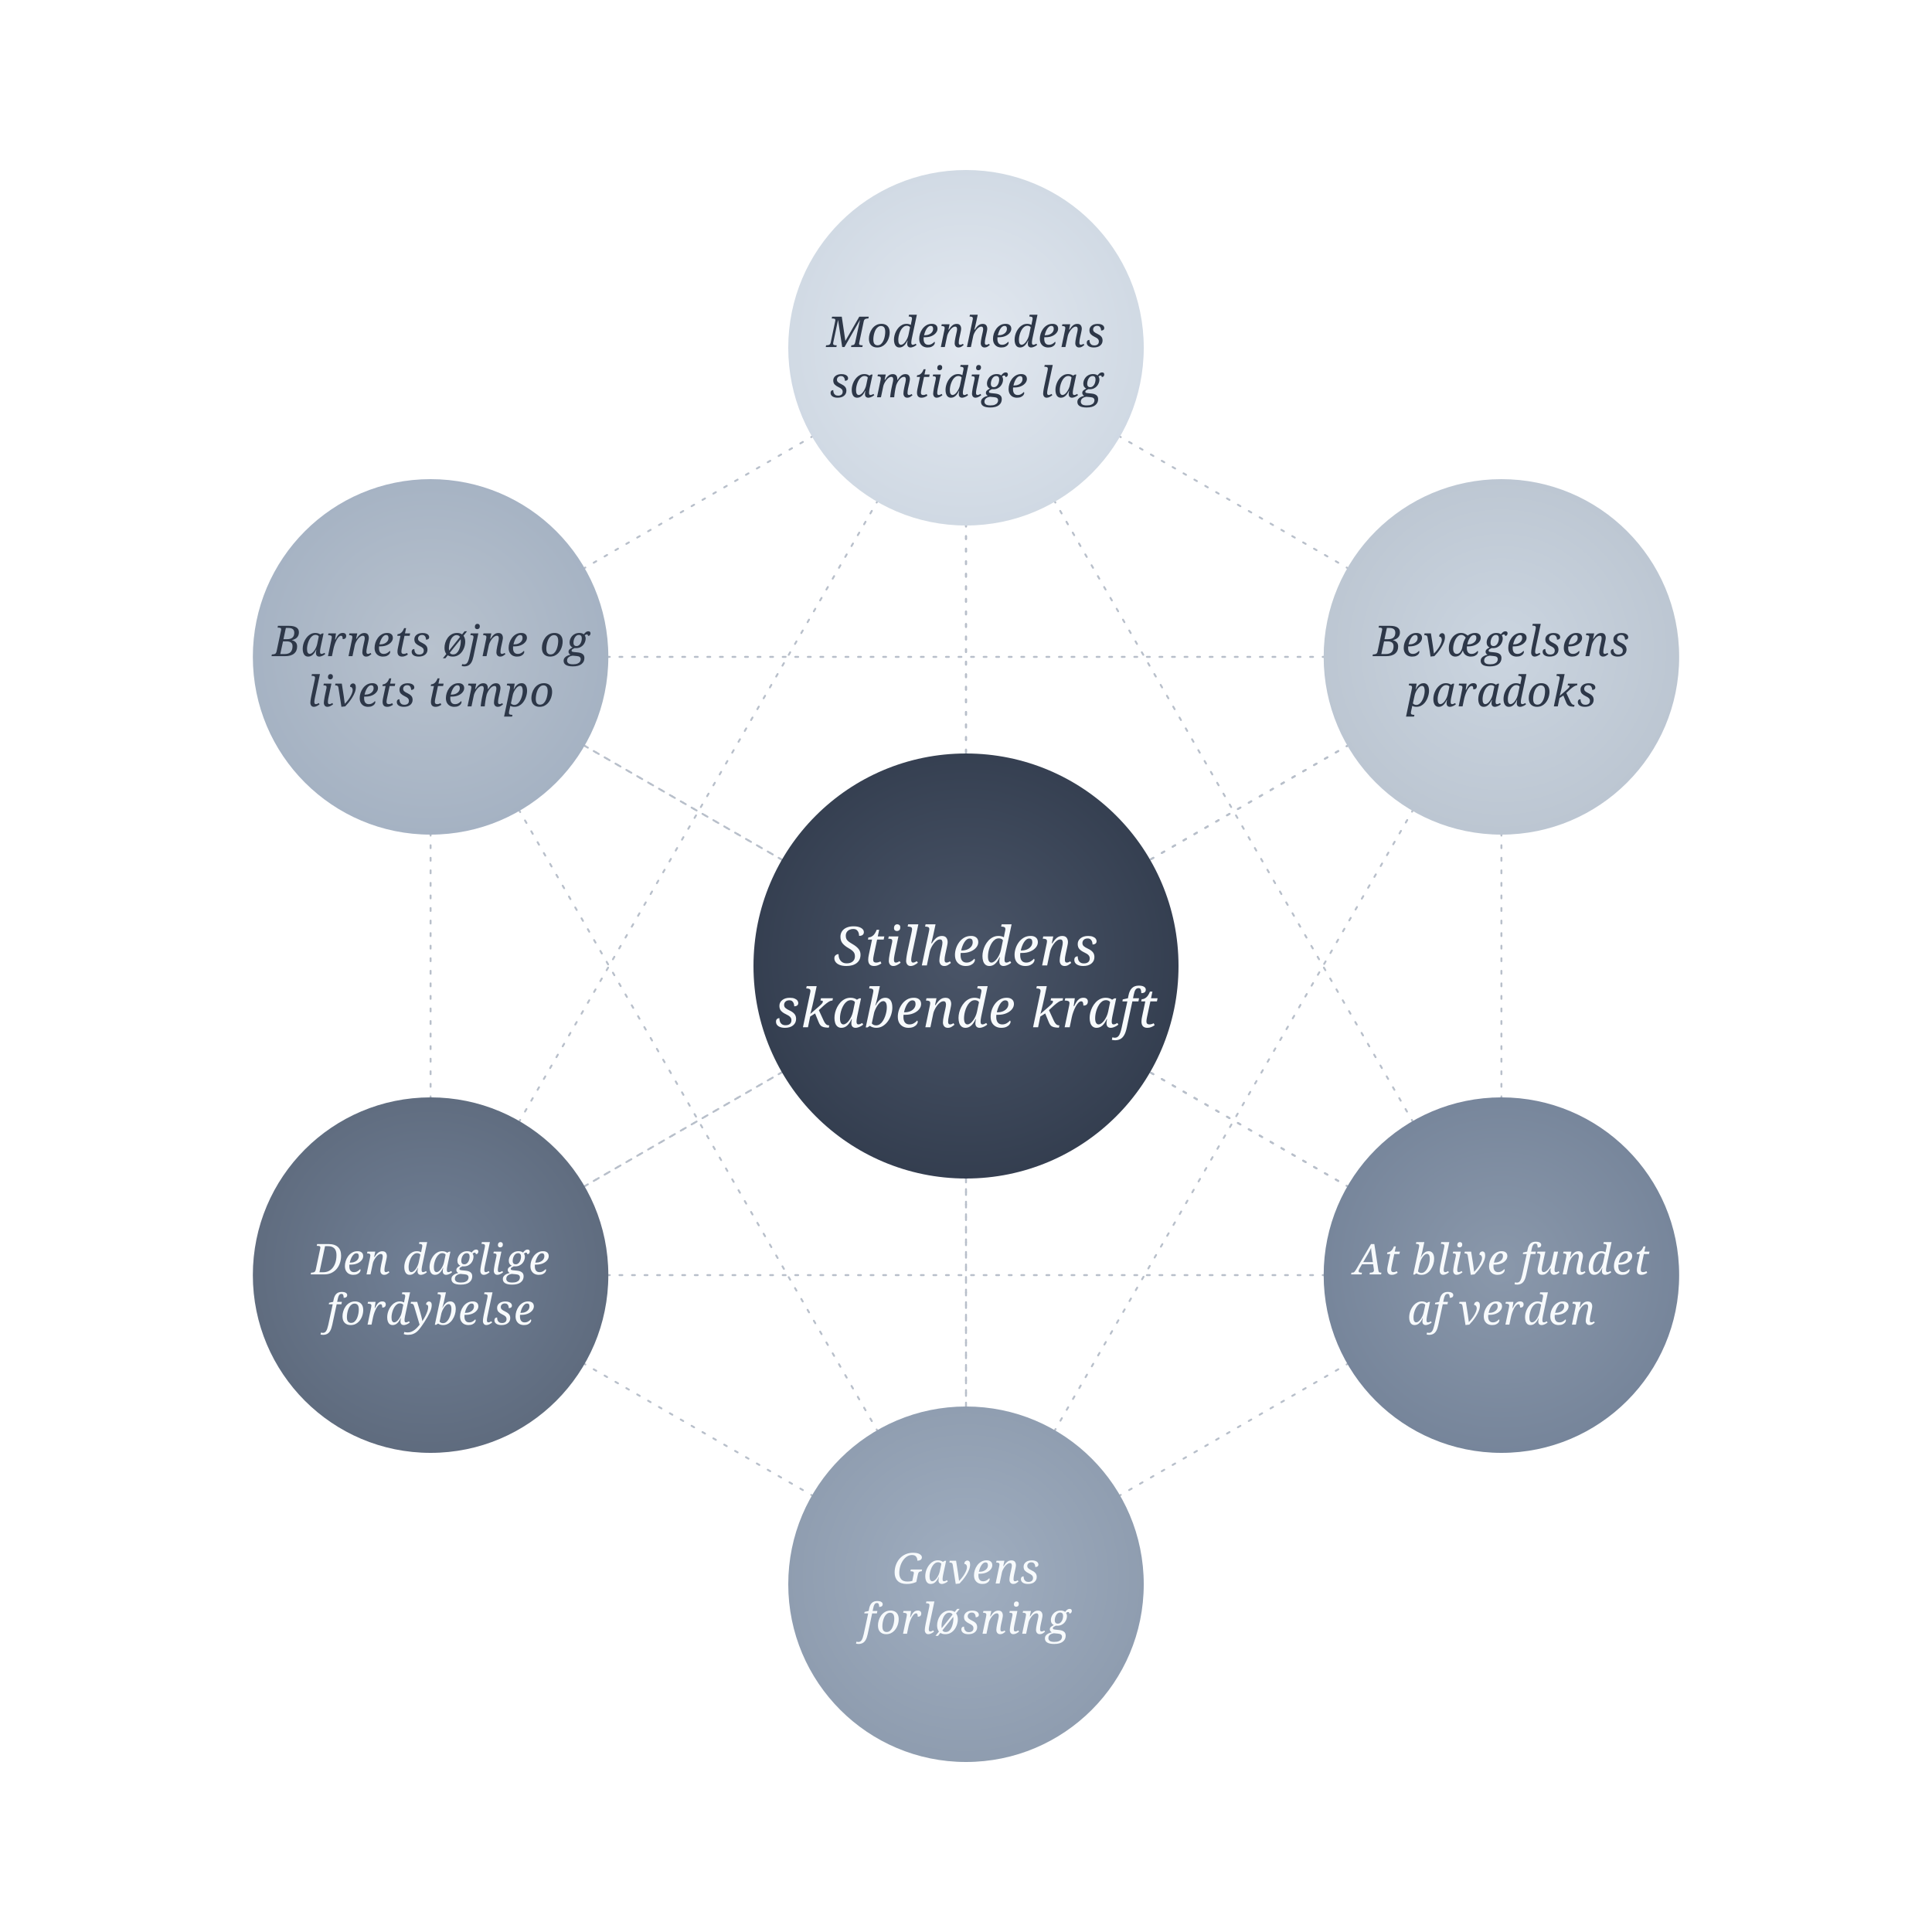
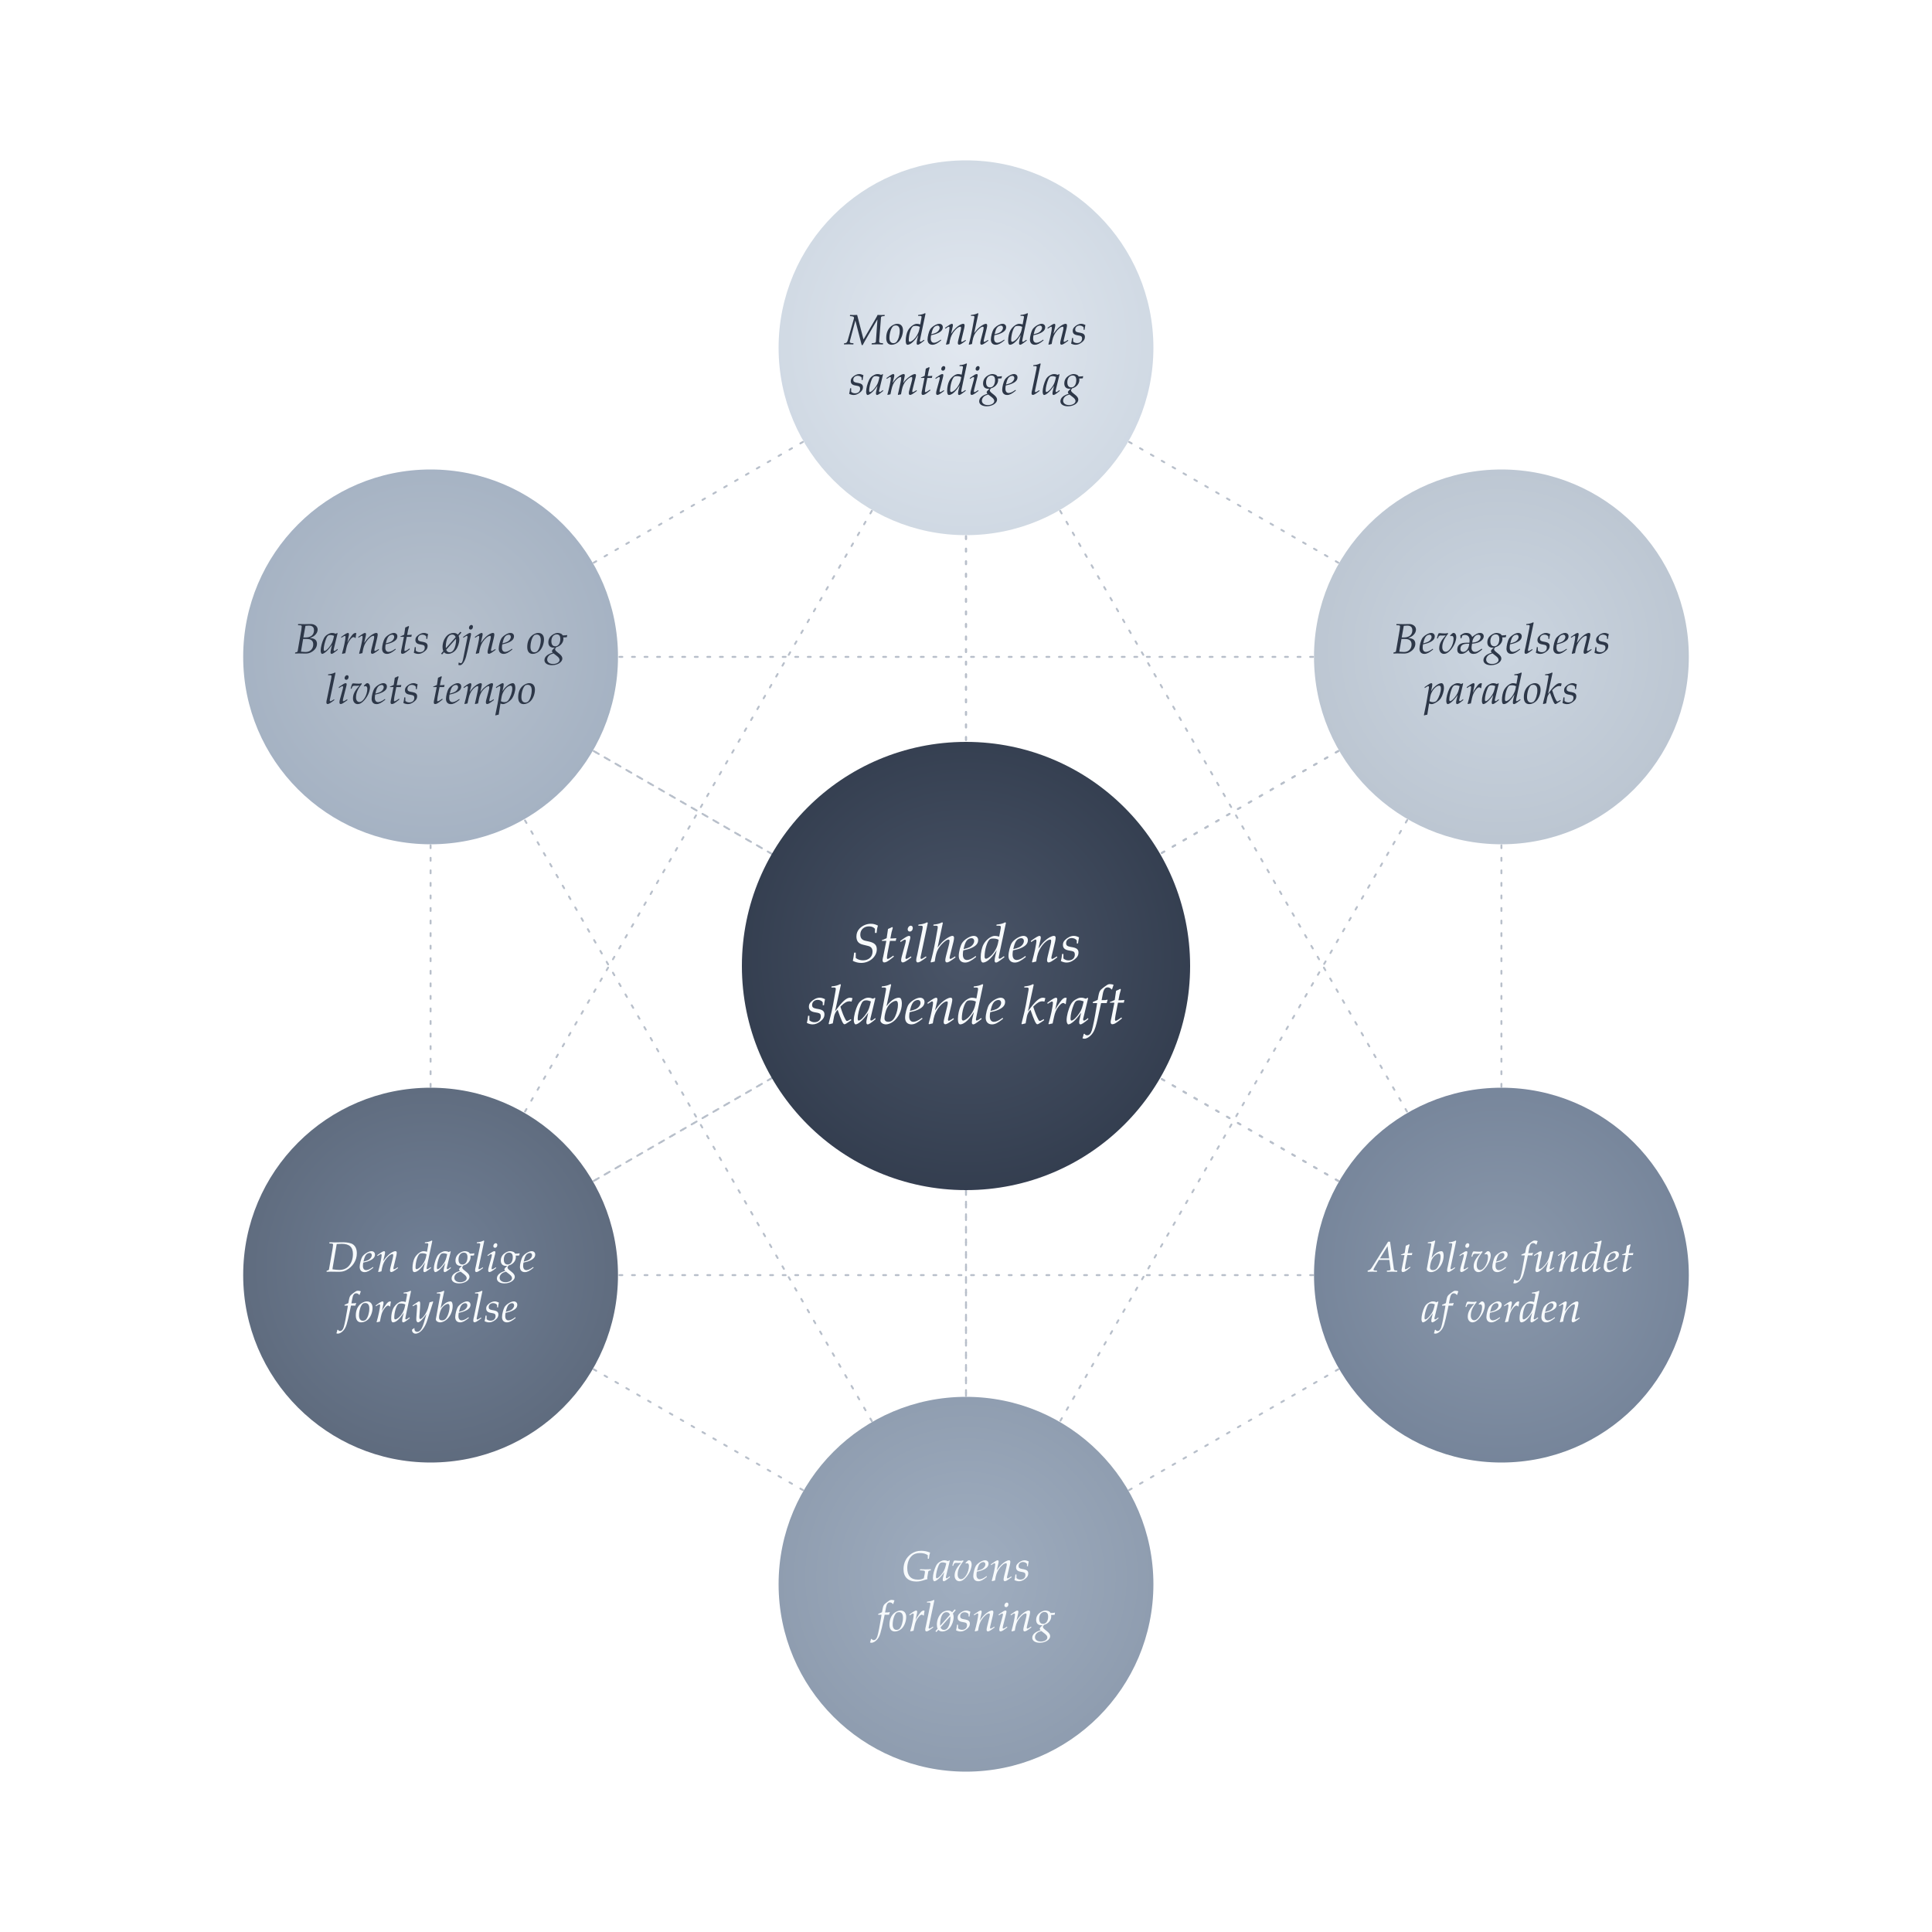
- <svg xmlns="http://www.w3.org/2000/svg" viewBox="0 0 1000 1000" style="font-family: 'Cormorant Garamond', serif;">
+ <svg xmlns="http://www.w3.org/2000/svg" viewBox="0 0 1000 1000" style="font-family: 'TeX Gyre Pagella', Palatino, serif;">
  <defs>
    <radialGradient id="g0" cx="50%" cy="48%" r="65%">
      <stop offset="0%" stop-color="#E2E8F0" />
      <stop offset="100%" stop-color="#CBD5E0" />
    </radialGradient>
    <radialGradient id="g1" cx="50%" cy="48%" r="65%">
      <stop offset="0%" stop-color="#CBD5E0" />
      <stop offset="100%" stop-color="#B8C2CE" />
    </radialGradient>
    <radialGradient id="g2" cx="50%" cy="48%" r="65%">
      <stop offset="0%" stop-color="#B8C2CE" />
      <stop offset="100%" stop-color="#A0AEC0" />
    </radialGradient>
    <radialGradient id="g3" cx="50%" cy="48%" r="65%">
      <stop offset="0%" stop-color="#A0AEC0" />
      <stop offset="100%" stop-color="#8A98AB" />
    </radialGradient>
    <radialGradient id="g4" cx="50%" cy="48%" r="65%">
      <stop offset="0%" stop-color="#8A98AB" />
      <stop offset="100%" stop-color="#718096" />
    </radialGradient>
    <radialGradient id="g5" cx="50%" cy="48%" r="65%">
      <stop offset="0%" stop-color="#718096" />
      <stop offset="100%" stop-color="#5A6678" />
    </radialGradient>
    <radialGradient id="g6" cx="50%" cy="48%" r="68%">
      <stop offset="0%" stop-color="#4A5568" />
      <stop offset="100%" stop-color="#2D3748" />
    </radialGradient>
  </defs>
  <g stroke="#718096" stroke-width="1" stroke-linecap="round" stroke-dasharray="1.5 5" fill="none" opacity="0.5">
    <line x1="500" y1="180" x2="500" y2="500" />
    <line x1="777.13" y1="340" x2="500" y2="500" />
    <line x1="777.13" y1="660" x2="500" y2="500" />
    <line x1="500" y1="820" x2="500" y2="500" />
    <line x1="222.87" y1="660" x2="500" y2="500" />
    <line x1="222.87" y1="340" x2="500" y2="500" />
    <line x1="500" y1="180" x2="777.13" y2="340" />
    <line x1="500" y1="180" x2="777.13" y2="660" />
    <line x1="500" y1="180" x2="500" y2="820" />
    <line x1="500" y1="180" x2="222.87" y2="660" />
    <line x1="500" y1="180" x2="222.87" y2="340" />
    <line x1="777.13" y1="340" x2="777.13" y2="660" />
    <line x1="777.13" y1="340" x2="500" y2="820" />
    <line x1="777.13" y1="340" x2="222.87" y2="660" />
    <line x1="777.13" y1="340" x2="222.87" y2="340" />
    <line x1="777.13" y1="660" x2="500" y2="820" />
    <line x1="777.13" y1="660" x2="222.87" y2="660" />
    <line x1="777.13" y1="660" x2="222.87" y2="340" />
    <line x1="500" y1="820" x2="222.87" y2="660" />
    <line x1="500" y1="820" x2="222.87" y2="340" />
    <line x1="222.87" y1="660" x2="222.87" y2="340" />
  </g>
-   <circle cx="500" cy="180" r="92" fill="url(#g0)" />
-   <circle cx="777.13" cy="340" r="92" fill="url(#g1)" />
-   <circle cx="777.13" cy="660" r="92" fill="url(#g4)" />
-   <circle cx="500" cy="820" r="92" fill="url(#g3)" />
-   <circle cx="222.87" cy="660" r="92" fill="url(#g5)" />
-   <circle cx="222.87" cy="340" r="92" fill="url(#g2)" />
-   <circle cx="500" cy="500" r="110" fill="url(#g6)" />
+   <circle cx="500" cy="180" r="97" fill="url(#g0)" />
+   <circle cx="777.13" cy="340" r="97" fill="url(#g1)" />
+   <circle cx="777.13" cy="660" r="97" fill="url(#g4)" />
+   <circle cx="500" cy="820" r="97" fill="url(#g3)" />
+   <circle cx="222.87" cy="660" r="97" fill="url(#g5)" />
+   <circle cx="222.87" cy="340" r="97" fill="url(#g2)" />
+   <circle cx="500" cy="500" r="116" fill="url(#g6)" />
  <g font-style="italic" font-weight="500" text-anchor="middle" dominant-baseline="middle" letter-spacing="0.015em">
    <g font-size="22" fill="#2D3748">
      <text x="500" y="172">Modenhedens</text>
      <text x="500" y="198">samtidige lag</text>
      <text x="777.13" y="332">Bevægelsens</text>
      <text x="777.13" y="358">paradoks</text>
      <text x="222.87" y="332">Barnets øjne og</text>
      <text x="222.87" y="358">livets tempo</text>
    </g>
    <g font-size="22" fill="#F7FAFC">
      <text x="777.13" y="652">At blive fundet</text>
      <text x="777.13" y="678">af verden</text>
      <text x="500" y="812">Gavens</text>
      <text x="500" y="838">forløsning</text>
      <text x="222.87" y="652">Den daglige</text>
      <text x="222.87" y="678">fordybelse</text>
    </g>
    <g font-size="28" fill="#F7FAFC">
      <text x="500" y="490">Stilhedens</text>
      <text x="500" y="522">skabende kraft</text>
    </g>
  </g>
</svg>
